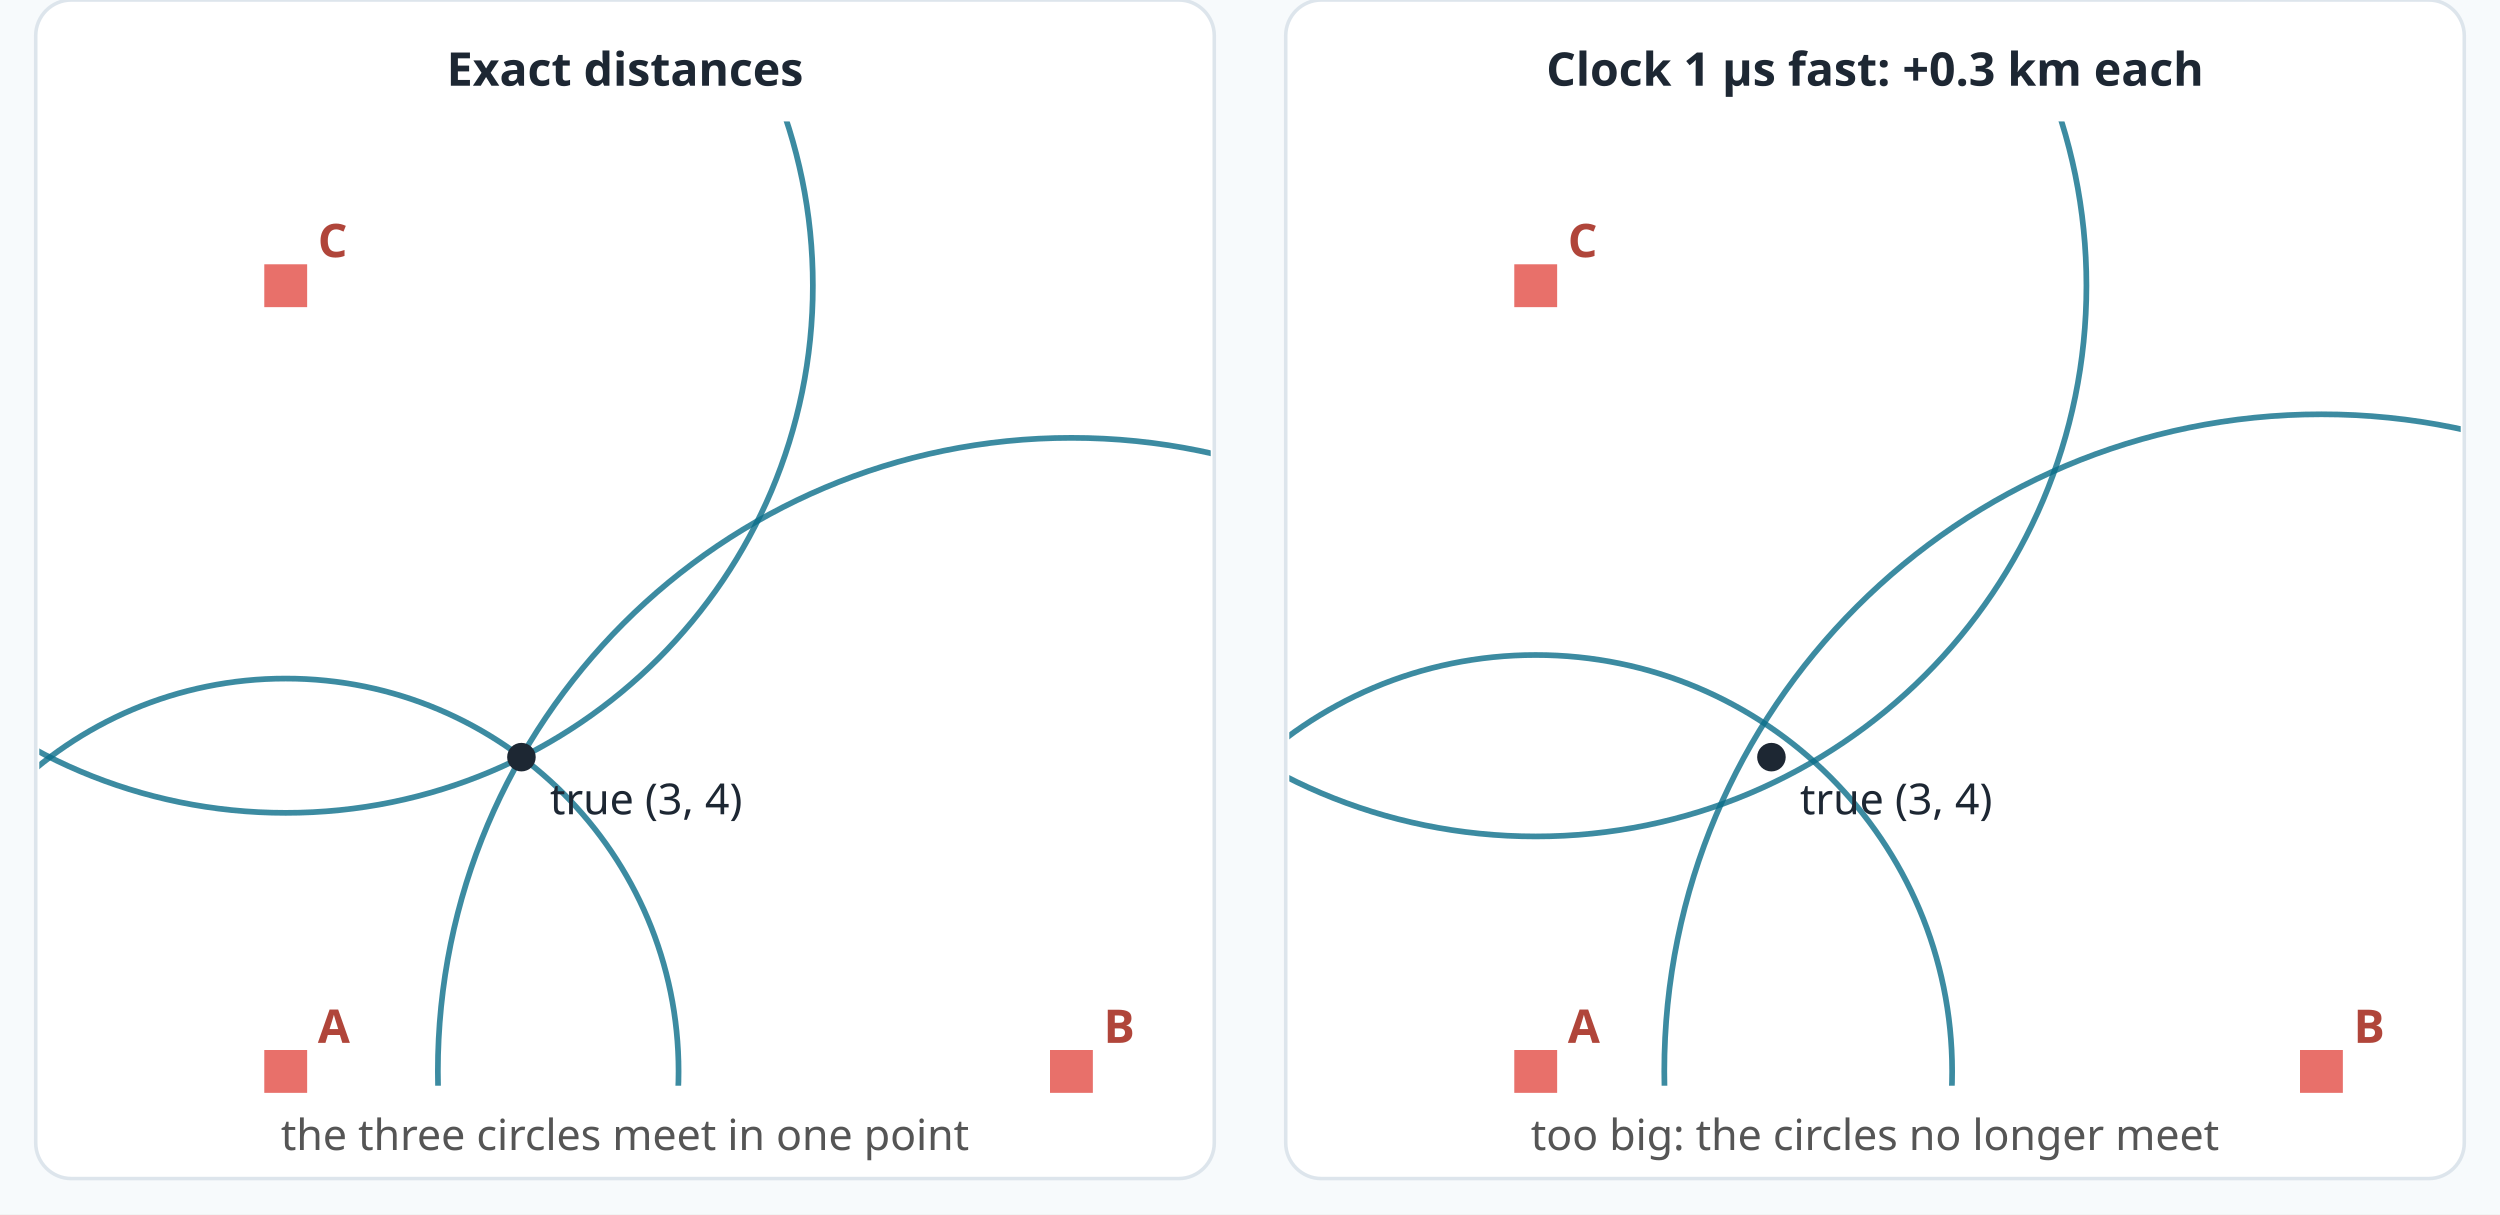
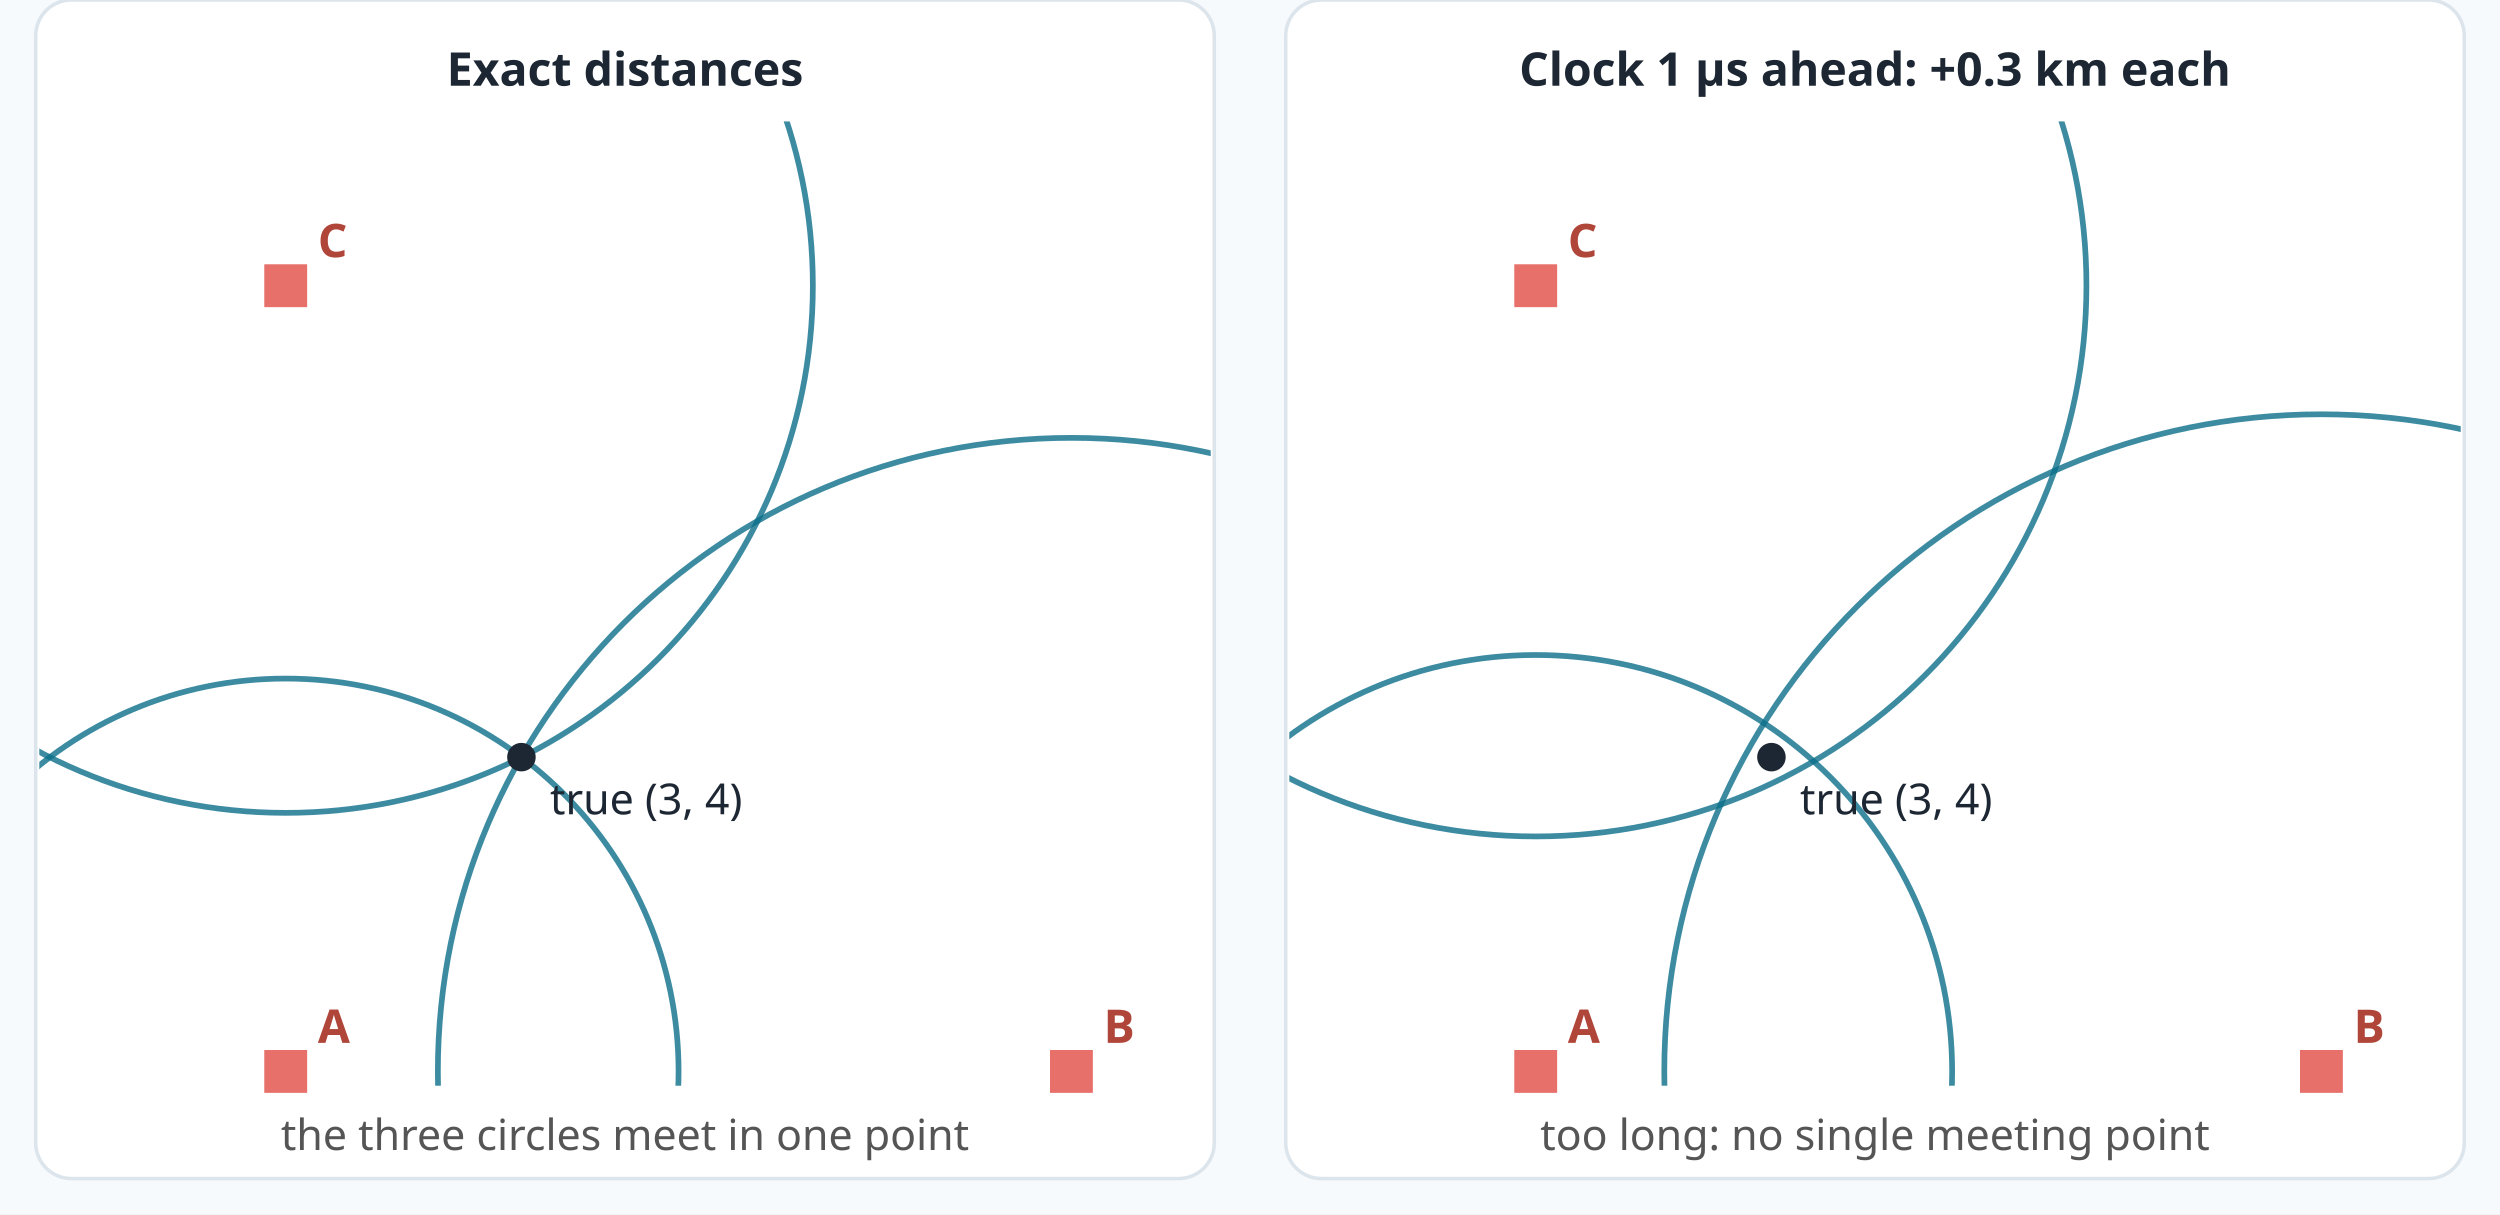
<svg xmlns="http://www.w3.org/2000/svg" viewBox="0 0 700 340" font-family="sans-serif" font-size="13">
  <defs>
    <clipPath id="clip10">
      <rect x="1" y="34" width="328" height="270" />
    </clipPath>
    <clipPath id="clip360">
      <rect x="1" y="34" width="328" height="270" />
    </clipPath>
  </defs>
  <rect width="700" height="340" fill="#f7fafc" />
  <g transform="translate(10,0)">
    <rect x="0" y="0" width="330" height="330" rx="10" fill="#ffffff" stroke="#dde5ec" />
    <text x="165" y="24" text-anchor="middle" font-weight="700" fill="#1d2733">Exact distances</text>
    <g clip-path="url(#clip10)">
      <circle cx="70.0" cy="300.0" r="110.0" fill="none" stroke="#0b6e8a" stroke-width="1.6" opacity=".8" />
      <circle cx="290.0" cy="300.0" r="177.4" fill="none" stroke="#0b6e8a" stroke-width="1.6" opacity=".8" />
      <circle cx="70.0" cy="80.0" r="147.6" fill="none" stroke="#0b6e8a" stroke-width="1.6" opacity=".8" />
    </g>
    <rect x="64.0" y="294.0" width="12" height="12" fill="#e8706a" />
    <text x="79.0" y="292.0" font-weight="700" fill="#b0453a">A</text>
    <rect x="284.0" y="294.0" width="12" height="12" fill="#e8706a" />
    <text x="299.0" y="292.0" font-weight="700" fill="#b0453a">B</text>
    <rect x="64.0" y="74.0" width="12" height="12" fill="#e8706a" />
    <text x="79.0" y="72.0" font-weight="700" fill="#b0453a">C</text>
    <circle cx="136.0" cy="212.0" r="4" fill="#1d2733" />
    <text x="144.0" y="228.0" fill="#1d2733" font-size="12">true (3, 4)</text>
    <text x="165" y="322" text-anchor="middle" fill="#555" font-size="12">the three circles meet in one point</text>
  </g>
  <g transform="translate(360,0)">
    <rect x="0" y="0" width="330" height="330" rx="10" fill="#ffffff" stroke="#dde5ec" />
-     <text x="165" y="24" text-anchor="middle" font-weight="700" fill="#1d2733">Clock 1 µs fast: +0.3 km each</text>
+     <text x="165" y="24" text-anchor="middle" font-weight="700" fill="#1d2733">Clock 1 µs ahead: +0.3 km each</text>
    <g clip-path="url(#clip360)">
      <circle cx="70.0" cy="300.0" r="116.6" fill="none" stroke="#0b6e8a" stroke-width="1.6" opacity=".8" />
      <circle cx="290.0" cy="300.0" r="184.0" fill="none" stroke="#0b6e8a" stroke-width="1.6" opacity=".8" />
      <circle cx="70.0" cy="80.0" r="154.2" fill="none" stroke="#0b6e8a" stroke-width="1.6" opacity=".8" />
    </g>
    <rect x="64.0" y="294.0" width="12" height="12" fill="#e8706a" />
    <text x="79.0" y="292.0" font-weight="700" fill="#b0453a">A</text>
    <rect x="284.0" y="294.0" width="12" height="12" fill="#e8706a" />
    <text x="299.0" y="292.0" font-weight="700" fill="#b0453a">B</text>
    <rect x="64.0" y="74.0" width="12" height="12" fill="#e8706a" />
    <text x="79.0" y="72.0" font-weight="700" fill="#b0453a">C</text>
    <circle cx="136.0" cy="212.0" r="4" fill="#1d2733" />
    <text x="144.0" y="228.0" fill="#1d2733" font-size="12">true (3, 4)</text>
-     <text x="165" y="322" text-anchor="middle" fill="#555" font-size="12">too big: the circles no longer meet</text>
+     <text x="165" y="322" text-anchor="middle" fill="#555" font-size="12">too long: no single meeting point</text>
  </g>
</svg>
